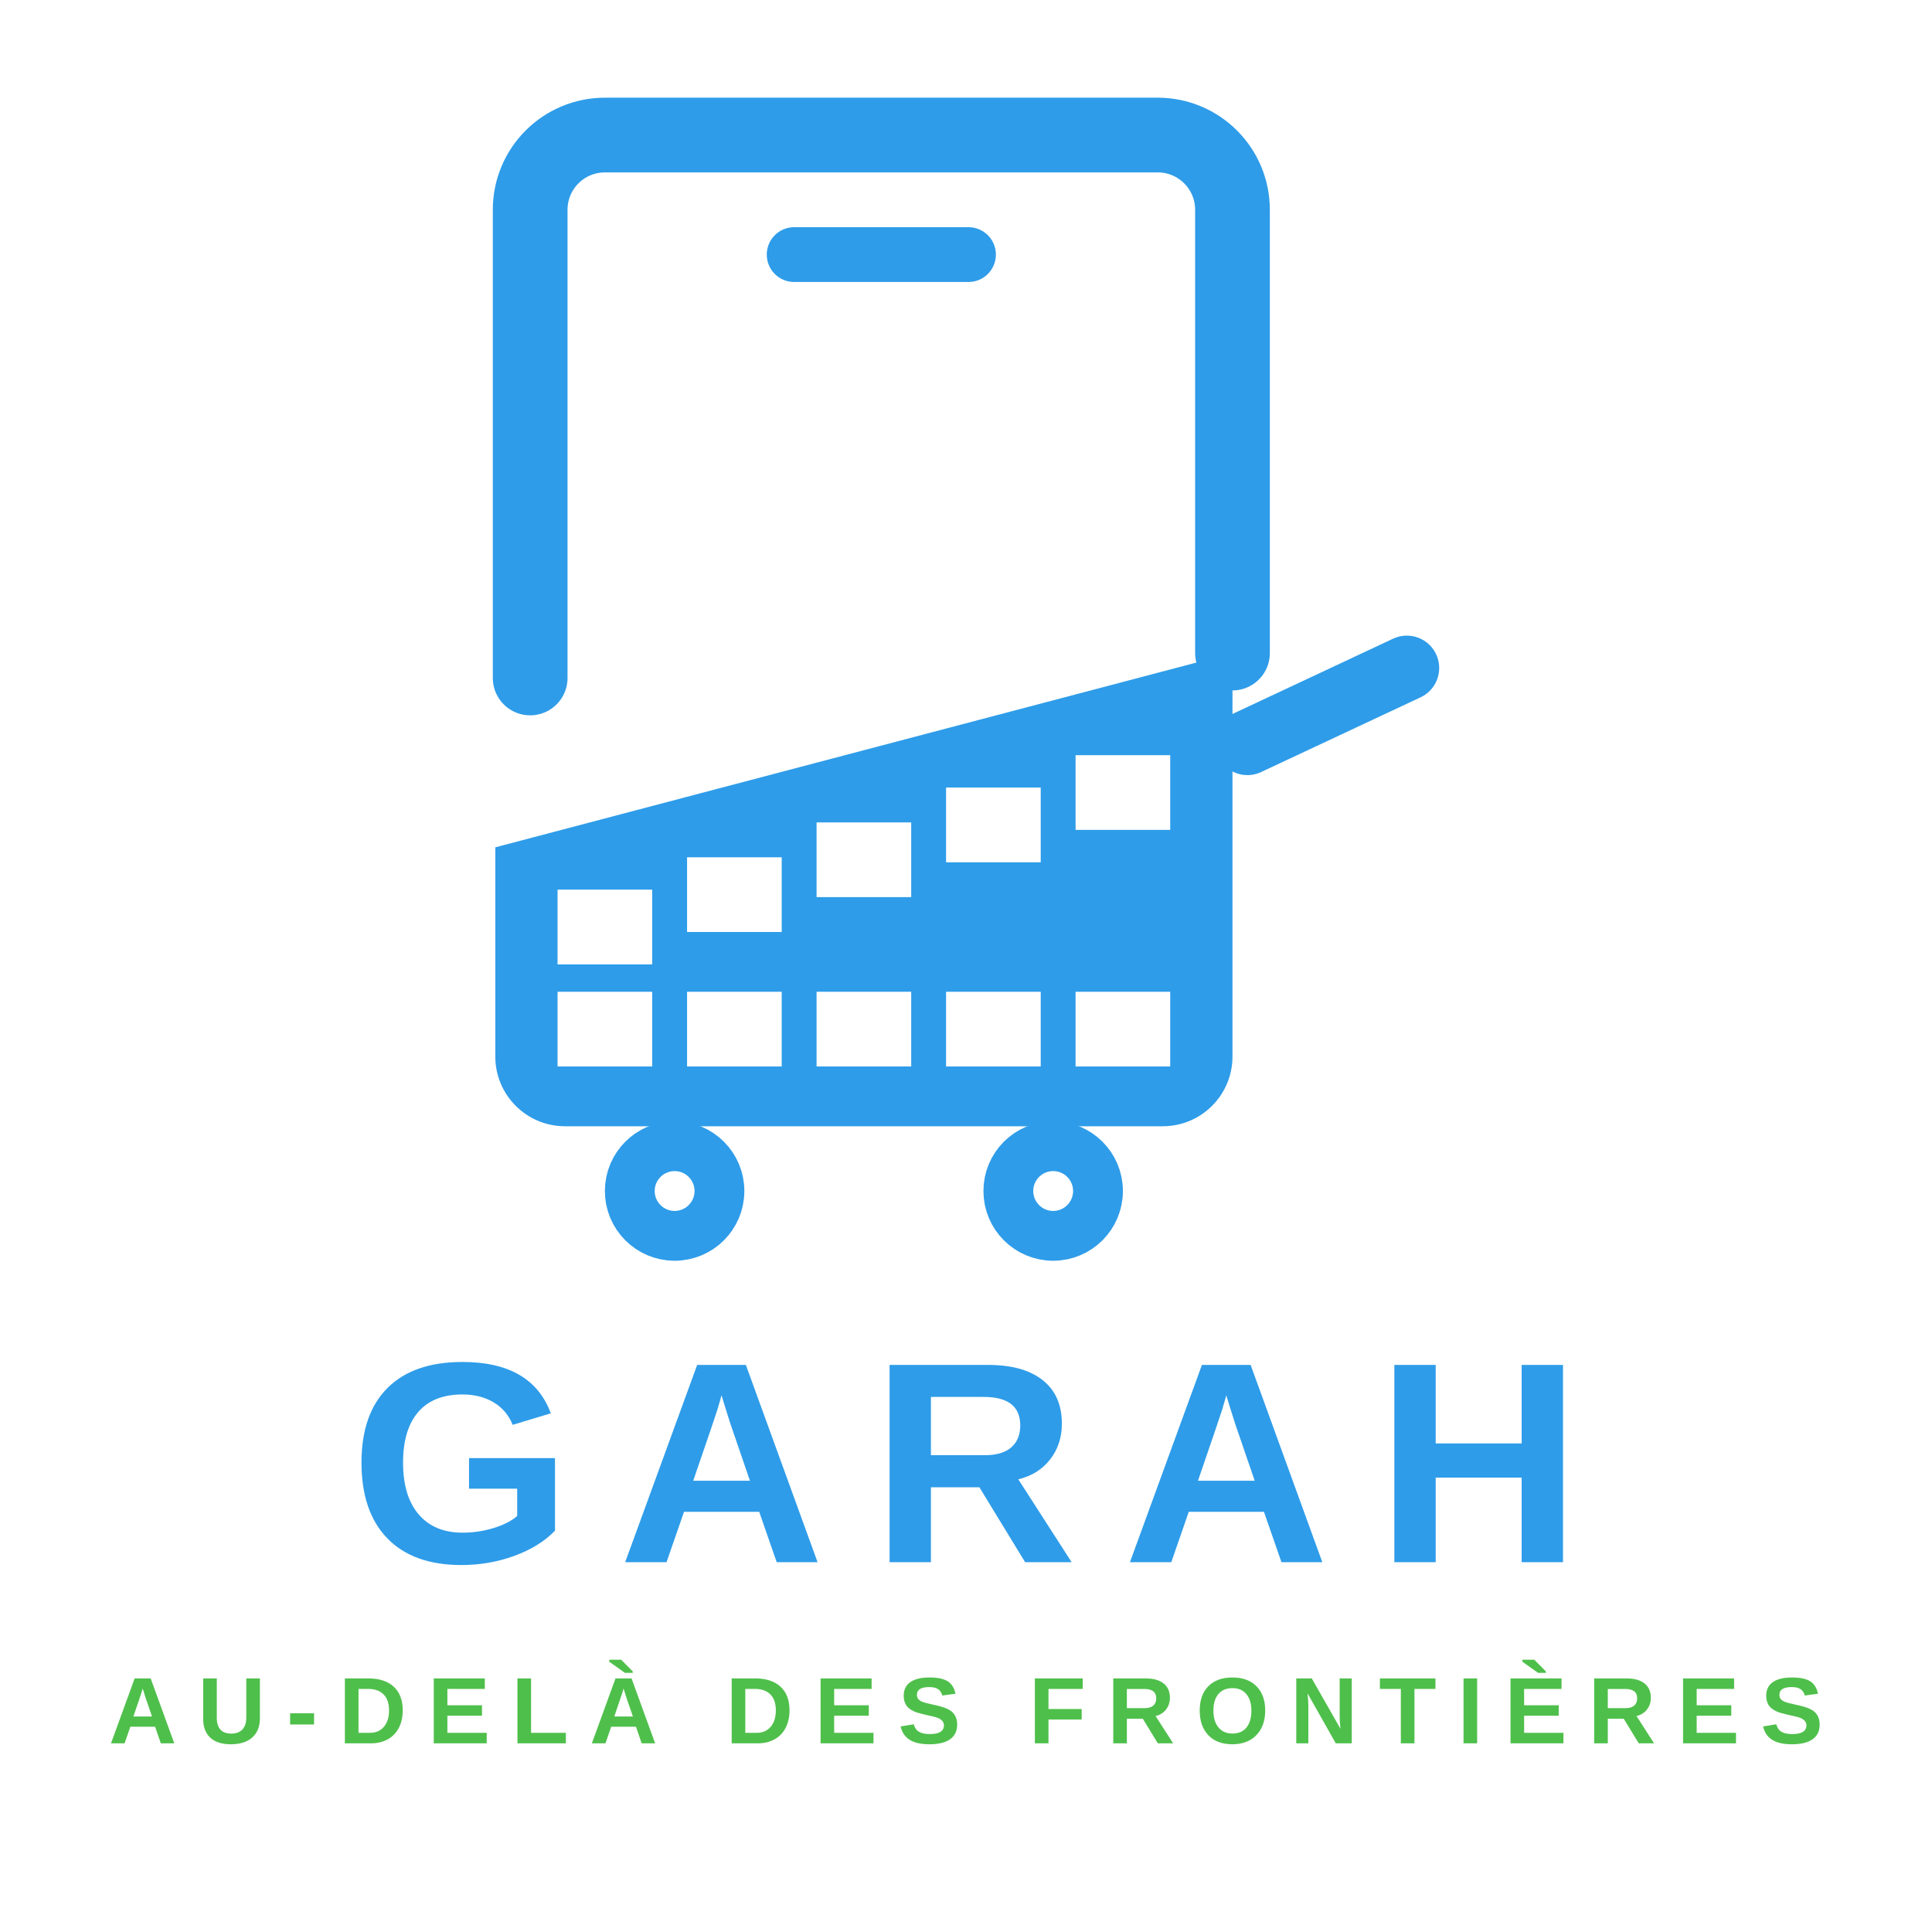
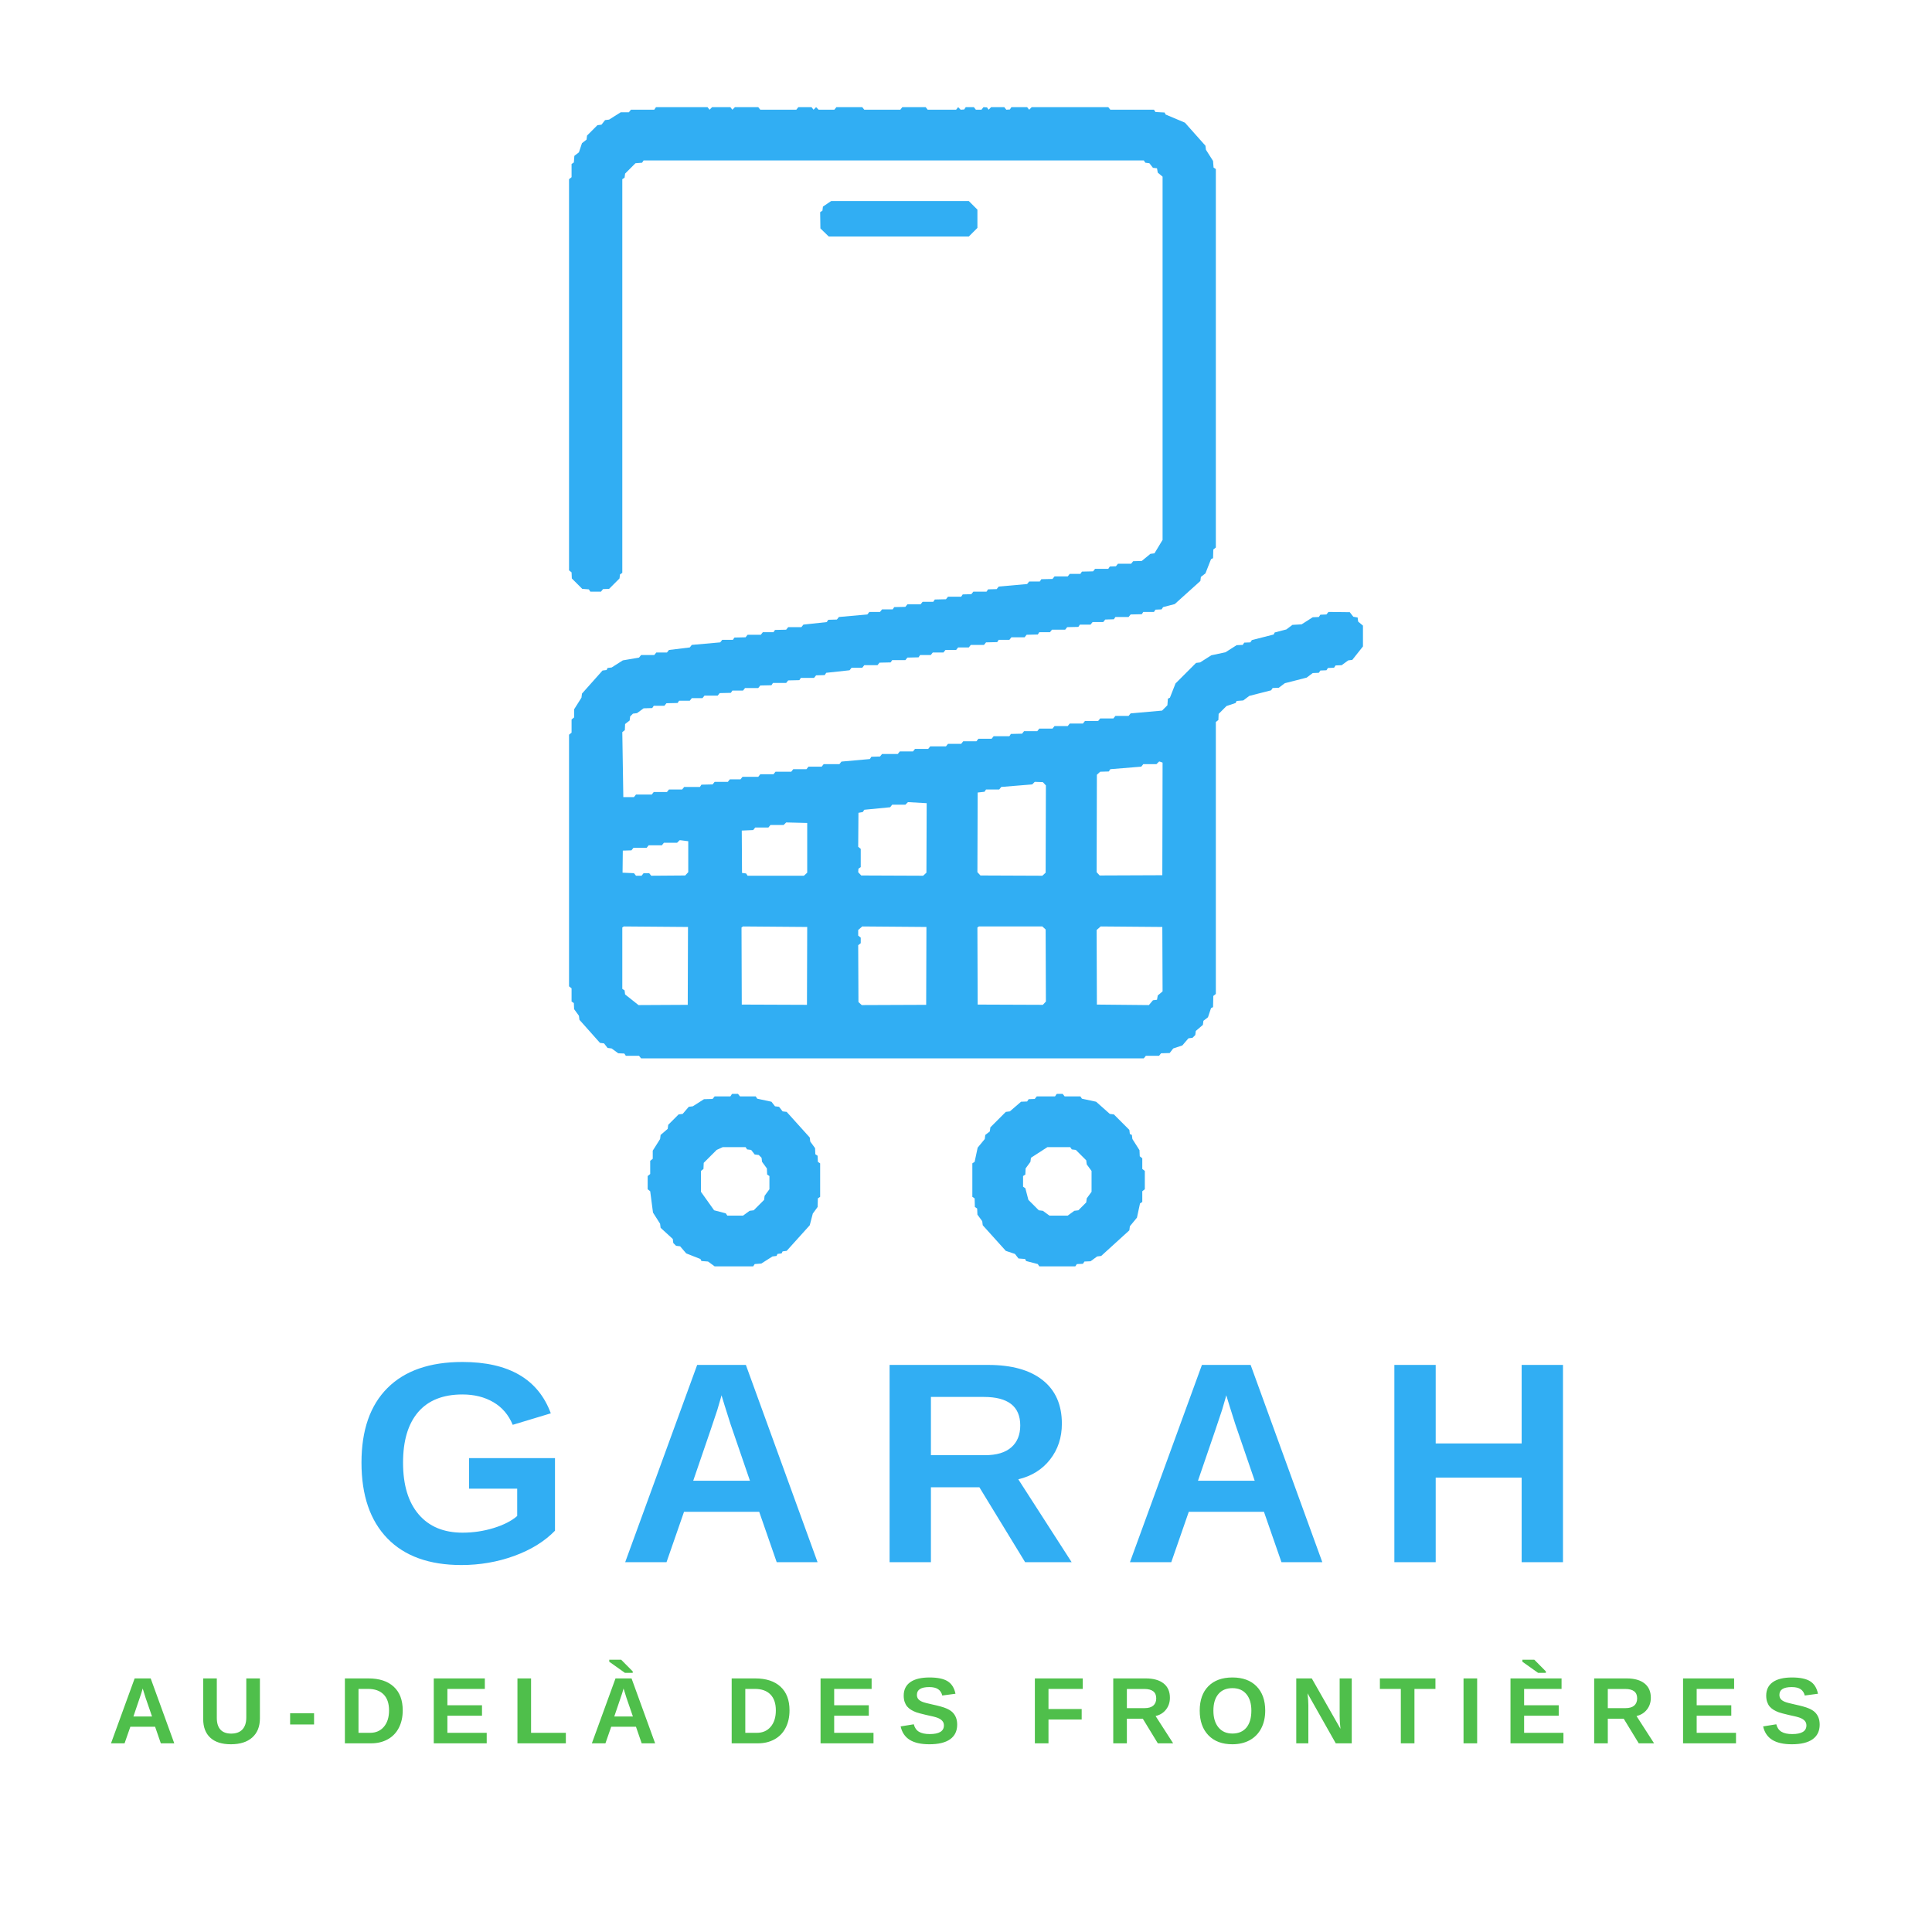
<svg xmlns="http://www.w3.org/2000/svg" viewBox="0 0 512 512" width="512" height="512" role="img" aria-label="GARAH">
-   <g transform="translate(256 180) scale(0.66) translate(-256 -256)">
-     <g transform="translate(-37 -6.5)" fill="#2E9CE9">
-       <path fill="none" stroke="#2E9CE9" stroke-width="30" stroke-linecap="round" stroke-linejoin="round" d="M118 262 V 74 a30 30 0 0 1 30-30 H 370 a30 30 0 0 1 30 30 V 252" />
-       <path fill="none" stroke="#2E9CE9" stroke-width="22" stroke-linecap="round" d="M224 92 h70" />
-       <path fill="none" stroke="#2E9CE9" stroke-width="26" stroke-linecap="round" d="M406 288 L470 258" />
-       <path fill-rule="evenodd" d="       M104 330 L400 252 L400 414 a28 28 0 0 1 -28 28 H132 a28 28 0 0 1 -28 -28 Z       M129 347 h38 v30 h-38 z       M181 334 h38 v30 h-38 z       M233 320 h38 v30 h-38 z       M285 306 h38 v30 h-38 z       M337 293 h38 v30 h-38 z       M129 388 h38 v30 h-38 z       M181 388 h38 v30 h-38 z       M233 388 h38 v30 h-38 z       M285 388 h38 v30 h-38 z       M337 388 h38 v30 h-38 z" />
-       <circle cx="176" cy="468" r="18" fill="none" stroke="#2E9CE9" stroke-width="20" />
-       <circle cx="328" cy="468" r="18" fill="none" stroke="#2E9CE9" stroke-width="20" />
-     </g>
+   <g transform="translate(150.8 28.4) scale(0.6722)">
+     <path fill="#31AEF3" fill-rule="evenodd" d="M34.4 0.0L54.6 0.0L55.4 1.0L56.4 0.0L63.6 0.0L64.4 1.0L65.4 0.0L74.6 0.0L75.4 1.0L89.6 1.0L90.4 0.0L95.6 0.0L96.4 1.0L97.4 0.0L98.4 1.0L104.6 1.0L105.4 0.0L115.6 0.0L116.4 1.0L130.6 1.0L131.4 0.0L140.6 0.0L141.4 1.0L152.6 1.0L153.4 0.0L154.4 1.0L155.8 0.9L156.4 0.0L159.6 0.0L160.4 1.0L162.6 1.0L163.4 0.0L164.8 0.1L165.4 1.0L166.4 0.0L171.6 0.0L172.4 1.0L173.8 0.9L174.4 0.0L180.6 0.0L181.4 1.0L182.4 0.0L212.6 0.0L213.4 1.0L230.6 1.0L231.2 1.9L234.8 2.1L235.2 2.9L242.8 6.1L250.9 15.2L251.1 16.8L253.9 21.2L254.1 23.8L255.0 24.4L255.0 173.6L254.0 174.4L253.9 177.8L253.1 178.2L250.9 183.8L249.1 185.2L248.9 186.8L238.8 195.9L234.2 197.1L233.6 198.0L231.2 198.1L230.6 199.0L226.4 199.0L225.8 199.9L221.4 200.0L220.6 201.0L215.4 201.0L214.8 201.9L211.4 202.0L210.6 203.0L206.4 203.0L205.6 204.0L201.4 204.0L200.8 204.9L196.4 205.0L195.6 206.0L190.4 206.0L189.6 207.0L185.4 207.0L184.8 207.9L180.4 208.0L179.6 209.0L174.4 209.0L173.6 210.0L169.4 210.0L168.8 210.9L164.4 211.0L163.6 212.0L158.4 212.0L157.6 213.0L153.4 213.0L152.6 214.0L148.4 214.0L147.6 215.0L143.4 215.0L142.6 216.0L138.4 216.0L137.8 216.9L133.4 217.0L132.6 218.0L127.4 218.0L126.8 218.9L122.4 219.0L121.6 220.0L116.4 220.0L115.6 221.0L111.4 221.0L110.6 222.0L101.4 223.0L100.8 223.9L97.4 224.0L96.6 225.0L91.4 225.0L90.8 225.9L86.4 226.0L85.6 227.0L80.4 227.0L79.8 227.9L75.4 228.0L74.6 229.0L69.4 229.0L68.6 230.0L64.4 230.0L63.8 230.9L59.4 231.0L58.6 232.0L53.4 232.0L52.6 233.0L48.4 233.0L47.6 234.0L43.4 234.0L42.8 234.9L38.4 235.0L37.6 236.0L33.4 236.0L32.8 236.9L29.4 237.0L26.8 238.9L25.2 239.1L24.1 240.2L23.9 241.8L22.1 243.2L22.0 245.6L21.0 246.4L21.4 272.0L25.6 272.0L26.4 271.0L32.6 271.0L33.4 270.0L38.6 270.0L39.4 269.0L44.6 269.0L45.4 268.0L51.6 268.0L52.2 267.1L56.6 267.0L57.4 266.0L62.6 266.0L63.4 265.0L67.6 265.0L68.4 264.0L74.6 264.0L75.4 263.0L80.6 263.0L81.4 262.0L87.6 262.0L88.4 261.0L93.6 261.0L94.4 260.0L99.6 260.0L100.4 259.0L106.6 259.0L107.4 258.0L118.6 257.0L119.2 256.1L122.6 256.0L123.4 255.0L129.6 255.0L130.4 254.0L135.6 254.0L136.4 253.0L141.6 253.0L142.4 252.0L148.6 252.0L149.4 251.0L154.6 251.0L155.4 250.0L160.6 250.0L161.4 249.0L166.6 249.0L167.4 248.0L173.6 248.0L174.2 247.1L178.6 247.0L179.4 246.0L184.6 246.0L185.4 245.0L190.6 245.0L191.4 244.0L196.6 244.0L197.4 243.0L202.6 243.0L203.4 242.0L208.6 242.0L209.4 241.0L214.6 241.0L215.4 240.0L220.6 240.0L221.4 239.0L233.8 237.9L235.9 235.8L236.1 233.2L236.9 232.8L239.1 227.2L247.2 219.1L248.8 218.9L253.2 216.1L258.8 214.9L263.2 212.1L265.6 212.0L266.2 211.1L268.6 211.0L269.2 210.1L277.8 207.9L278.2 207.1L282.8 205.9L285.2 204.1L288.8 203.9L293.2 201.1L295.6 201.0L296.2 200.1L298.6 200.0L299.4 199.0L307.8 199.1L309.2 200.9L310.9 201.2L311.1 202.8L313.0 204.4L313.0 212.6L308.8 217.9L307.2 218.1L304.6 220.0L302.2 220.1L301.6 221.0L299.2 221.1L298.6 222.0L296.2 222.1L295.6 223.0L293.2 223.1L290.8 224.9L282.2 227.1L279.8 228.9L277.4 229.0L276.8 229.9L268.2 232.1L265.8 233.9L263.2 234.1L262.8 234.9L259.2 236.1L256.1 239.2L256.0 241.6L255.0 242.4L255.0 349.6L254.0 350.4L253.9 354.8L253.1 355.2L251.9 358.8L250.1 360.2L249.9 361.8L247.1 364.2L246.9 365.8L245.8 366.9L244.2 367.1L241.8 369.9L238.2 371.1L236.8 372.9L233.4 373.0L232.6 374.0L227.4 374.0L226.6 375.0L28.4 375.0L27.6 374.0L22.4 374.0L21.8 373.1L19.4 373.0L16.8 371.1L15.2 370.9L13.8 369.1L12.2 368.9L4.1 359.8L3.9 358.2L2.0 355.6L1.9 353.2L1.0 352.6L1.0 347.4L0.0 346.6L0.0 247.4L1.0 246.6L1.0 241.4L2.0 240.6L2.0 237.4L4.9 232.8L5.1 231.2L13.2 222.1L14.8 221.9L15.2 221.1L16.8 220.9L21.2 218.1L27.6 217.0L28.4 216.0L33.6 216.0L34.4 215.0L38.6 215.0L39.4 214.0L47.6 213.0L48.4 212.0L59.6 211.0L60.4 210.0L64.6 210.0L65.2 209.1L69.6 209.0L70.4 208.0L75.6 208.0L76.4 207.0L80.6 207.0L81.2 206.1L85.6 206.0L86.4 205.0L91.6 205.0L92.4 204.0L101.6 203.0L102.2 202.1L105.6 202.0L106.4 201.0L117.6 200.0L118.4 199.0L122.6 199.0L123.4 198.0L127.6 198.0L128.2 197.1L132.6 197.0L133.4 196.0L138.6 196.0L139.4 195.0L143.6 195.0L144.2 194.1L148.6 194.0L149.4 193.0L154.6 193.0L155.2 192.1L158.6 192.0L159.4 191.0L164.6 191.0L165.2 190.1L168.6 190.0L169.4 189.0L180.6 188.0L181.4 187.0L185.6 187.0L186.2 186.1L190.6 186.0L191.4 185.0L196.6 185.0L197.4 184.0L201.6 184.0L202.2 183.1L206.6 183.0L207.4 182.0L212.6 182.0L213.2 181.1L215.6 181.0L216.4 180.0L221.6 180.0L222.4 179.0L225.8 178.9L229.2 176.1L230.8 175.9L234.0 170.6L234.0 27.4L232.1 25.8L231.8 24.1L230.2 23.9L228.8 22.1L227.2 21.9L226.6 21.0L29.4 21.0L28.8 21.9L26.2 22.1L22.1 26.2L21.9 27.8L21.0 28.4L21.0 183.6L20.1 184.2L19.9 185.8L15.8 189.9L13.4 190.0L12.6 191.0L8.4 191.0L7.8 190.1L5.2 189.9L1.1 185.8L1.0 183.4L0.0 182.6L0.0 28.4L1.0 27.6L1.0 22.4L1.9 21.8L2.1 19.2L3.9 17.8L5.1 14.2L6.9 12.8L7.1 11.2L11.2 7.1L12.8 6.9L14.2 5.1L15.8 4.9L20.4 2.0L23.6 2.0L24.4 1.0L33.6 1.0L34.2 0.1ZM103.4 37.0L157.6 37.0L161.0 40.4L161.0 47.6L157.6 51.0L102.4 51.0L99.1 47.8L99.0 41.4L99.9 40.8L100.1 39.2L103.2 37.1ZM232.6 258.0L231.6 259.0L226.4 259.0L225.6 260.0L213.4 261.0L212.8 261.9L209.4 262.0L208.1 263.2L208.0 301.6L209.2 302.9L233.9 302.8L234.0 258.4L232.9 258.0ZM183.6 266.0L182.6 267.0L170.4 268.0L169.6 269.0L164.4 269.0L163.8 269.9L161.1 270.2L161.0 301.6L162.2 302.9L186.6 303.0L187.9 301.8L188.0 267.4L186.8 266.1L183.9 266.0ZM133.6 274.0L132.6 275.0L127.4 275.0L126.6 276.0L116.4 277.0L115.8 277.9L114.1 278.2L114.0 291.6L115.0 292.4L115.0 299.6L114.1 300.2L114.0 301.6L115.2 302.9L139.6 303.0L140.9 301.8L141.0 274.4L133.9 274.0ZM85.6 282.0L84.6 283.0L79.4 283.0L78.6 284.0L73.4 284.0L72.6 285.0L68.1 285.2L68.2 301.9L69.8 302.1L70.4 303.0L92.6 303.0L93.9 301.8L93.9 282.2L85.9 282.0ZM43.6 289.0L42.6 290.0L37.4 290.0L36.6 291.0L31.4 291.0L30.6 292.0L25.4 292.0L24.6 293.0L21.2 293.1L21.1 301.8L25.6 302.0L26.4 303.0L28.6 303.0L29.4 302.0L31.6 302.0L32.4 303.0L45.8 302.9L47.0 301.6L47.0 289.4L43.9 289.0ZM21.6 323.0L21.0 323.4L21.0 347.6L21.9 348.2L22.1 349.8L27.4 354.0L46.8 353.9L46.9 323.2L21.9 323.0ZM68.6 323.0L68.0 323.4L68.1 353.8L93.8 353.9L93.9 323.2L68.9 323.0ZM115.6 323.0L114.0 324.4L114.0 326.6L115.0 327.4L115.0 329.6L114.0 330.4L114.1 352.8L115.4 354.0L140.8 353.9L140.9 323.2L115.9 323.0ZM161.6 323.0L161.0 323.4L161.1 353.8L186.8 353.9L188.0 352.6L187.9 324.2L186.6 323.0L161.9 323.0ZM209.6 323.0L208.0 324.4L208.1 353.8L228.6 354.0L230.2 352.1L231.8 351.9L232.1 350.2L234.0 348.6L233.9 323.2L209.9 323.0ZM64.4 389.0L66.6 389.0L67.4 390.0L73.6 390.0L74.2 390.9L79.8 392.1L81.2 393.9L82.8 394.1L84.2 395.9L85.8 396.1L94.9 406.2L95.1 407.8L97.0 410.4L97.1 412.8L98.0 413.4L98.1 415.8L99.0 416.4L99.0 429.6L98.1 430.2L98.0 433.6L96.1 436.2L94.9 440.8L85.8 450.9L84.2 451.1L83.8 451.9L82.2 452.1L81.8 452.9L80.2 453.1L75.8 455.9L73.2 456.1L72.6 457.0L57.4 457.0L54.8 455.1L52.2 454.9L51.8 454.1L46.2 451.9L43.8 449.1L42.2 448.9L41.1 447.8L40.9 446.2L36.1 441.8L35.9 440.2L33.1 435.8L32.0 427.4L31.0 426.6L31.0 421.4L32.0 420.6L32.0 415.4L33.0 414.6L33.0 411.4L35.9 406.8L36.1 405.2L38.9 402.8L39.1 401.2L43.2 397.1L44.8 396.9L47.2 394.1L48.8 393.9L53.2 391.1L56.6 391.0L57.4 390.0L63.6 390.0L64.2 389.1ZM192.4 389.0L194.6 389.0L195.4 390.0L201.6 390.0L202.2 390.9L207.8 392.1L213.2 396.9L214.8 397.1L220.9 403.2L221.1 404.8L221.9 405.2L222.1 406.8L224.9 411.2L225.0 413.6L226.0 414.4L226.0 418.6L227.0 419.4L227.0 426.6L226.0 427.4L226.0 431.6L225.1 432.2L223.9 437.8L221.1 441.2L220.9 442.8L209.8 452.9L208.2 453.1L205.6 455.0L203.2 455.1L202.6 456.0L200.2 456.1L199.6 457.0L185.4 457.0L184.8 456.1L180.2 454.9L179.8 454.1L177.2 453.9L175.8 452.1L172.2 450.9L163.1 440.8L162.9 439.2L161.0 436.6L160.9 434.2L160.0 433.6L159.9 430.2L159.0 429.6L159.0 416.4L159.9 415.8L161.1 410.2L163.9 406.8L164.1 405.2L165.9 403.8L166.1 402.2L172.2 396.1L173.8 395.9L178.2 392.1L180.6 392.0L181.2 391.1L183.6 391.0L184.4 390.0L191.6 390.0L192.2 389.1ZM60.6 410.0L58.2 411.1L53.1 416.2L53.0 418.6L52.0 419.4L52.0 427.6L57.2 434.9L61.8 436.1L62.4 437.0L68.6 437.0L71.2 435.1L72.8 434.9L76.9 430.8L77.1 429.2L79.0 426.6L79.0 421.4L78.1 420.8L78.0 418.4L76.1 415.8L75.9 414.2L74.8 413.1L73.2 412.9L71.8 411.1L70.2 410.9L69.6 410.0L60.9 410.0ZM188.6 410.0L182.1 414.2L181.9 415.8L180.0 418.4L179.9 420.8L179.0 421.4L179.0 425.6L179.9 426.2L181.1 430.8L185.2 434.9L186.8 435.1L189.4 437.0L196.6 437.0L199.2 435.1L200.8 434.9L203.9 431.8L204.1 430.2L206.0 427.6L206.0 419.4L204.1 416.8L203.9 415.2L199.8 411.1L198.2 410.9L197.6 410.0L188.9 410.0Z" />
  </g>
-   <text x="256" y="414" text-anchor="middle" font-family="Arial, Helvetica, sans-serif" font-weight="700" font-size="76" letter-spacing="12" fill="#2E9CE9">GARAH</text>
+   <text x="256" y="414" text-anchor="middle" font-family="Arial, Helvetica, sans-serif" font-weight="700" font-size="76" letter-spacing="12" fill="#31AEF3">GARAH</text>
  <text x="256" y="462" text-anchor="middle" font-family="Arial, Helvetica, sans-serif" font-weight="600" font-size="25" letter-spacing="5.5" fill="#4FBF4B">AU-DELÀ DES FRONTIÈRES</text>
</svg>
